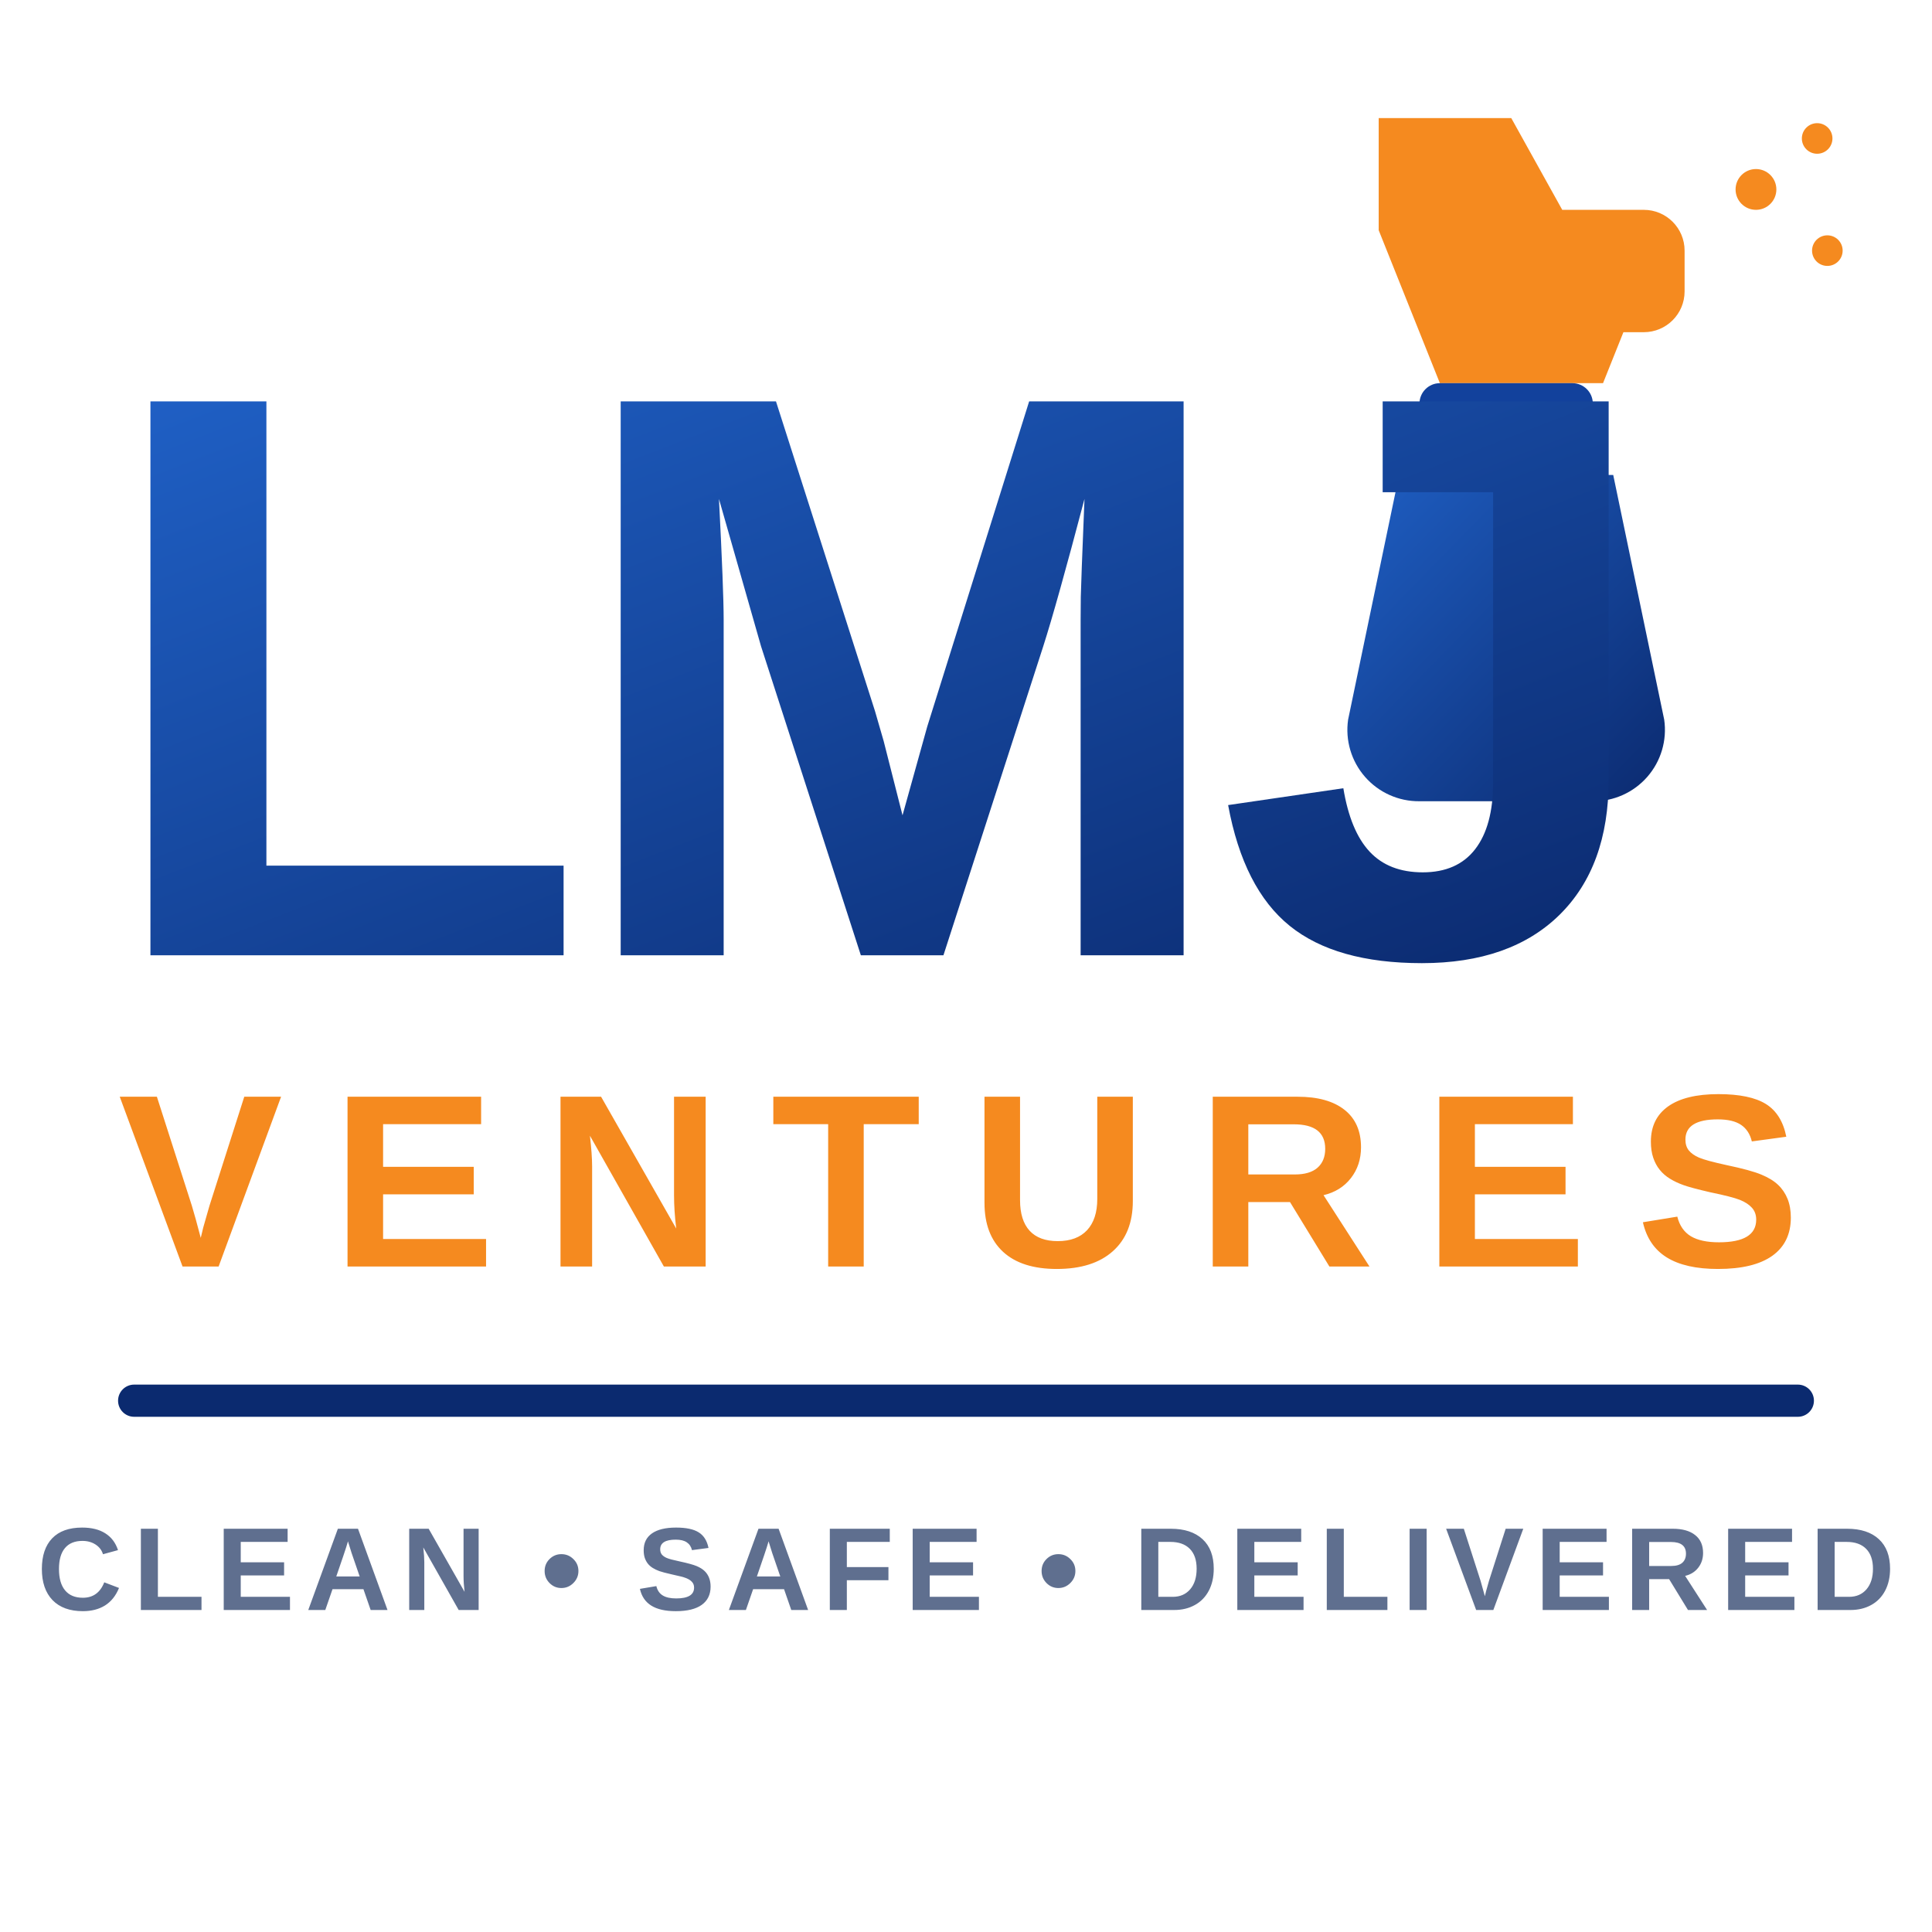
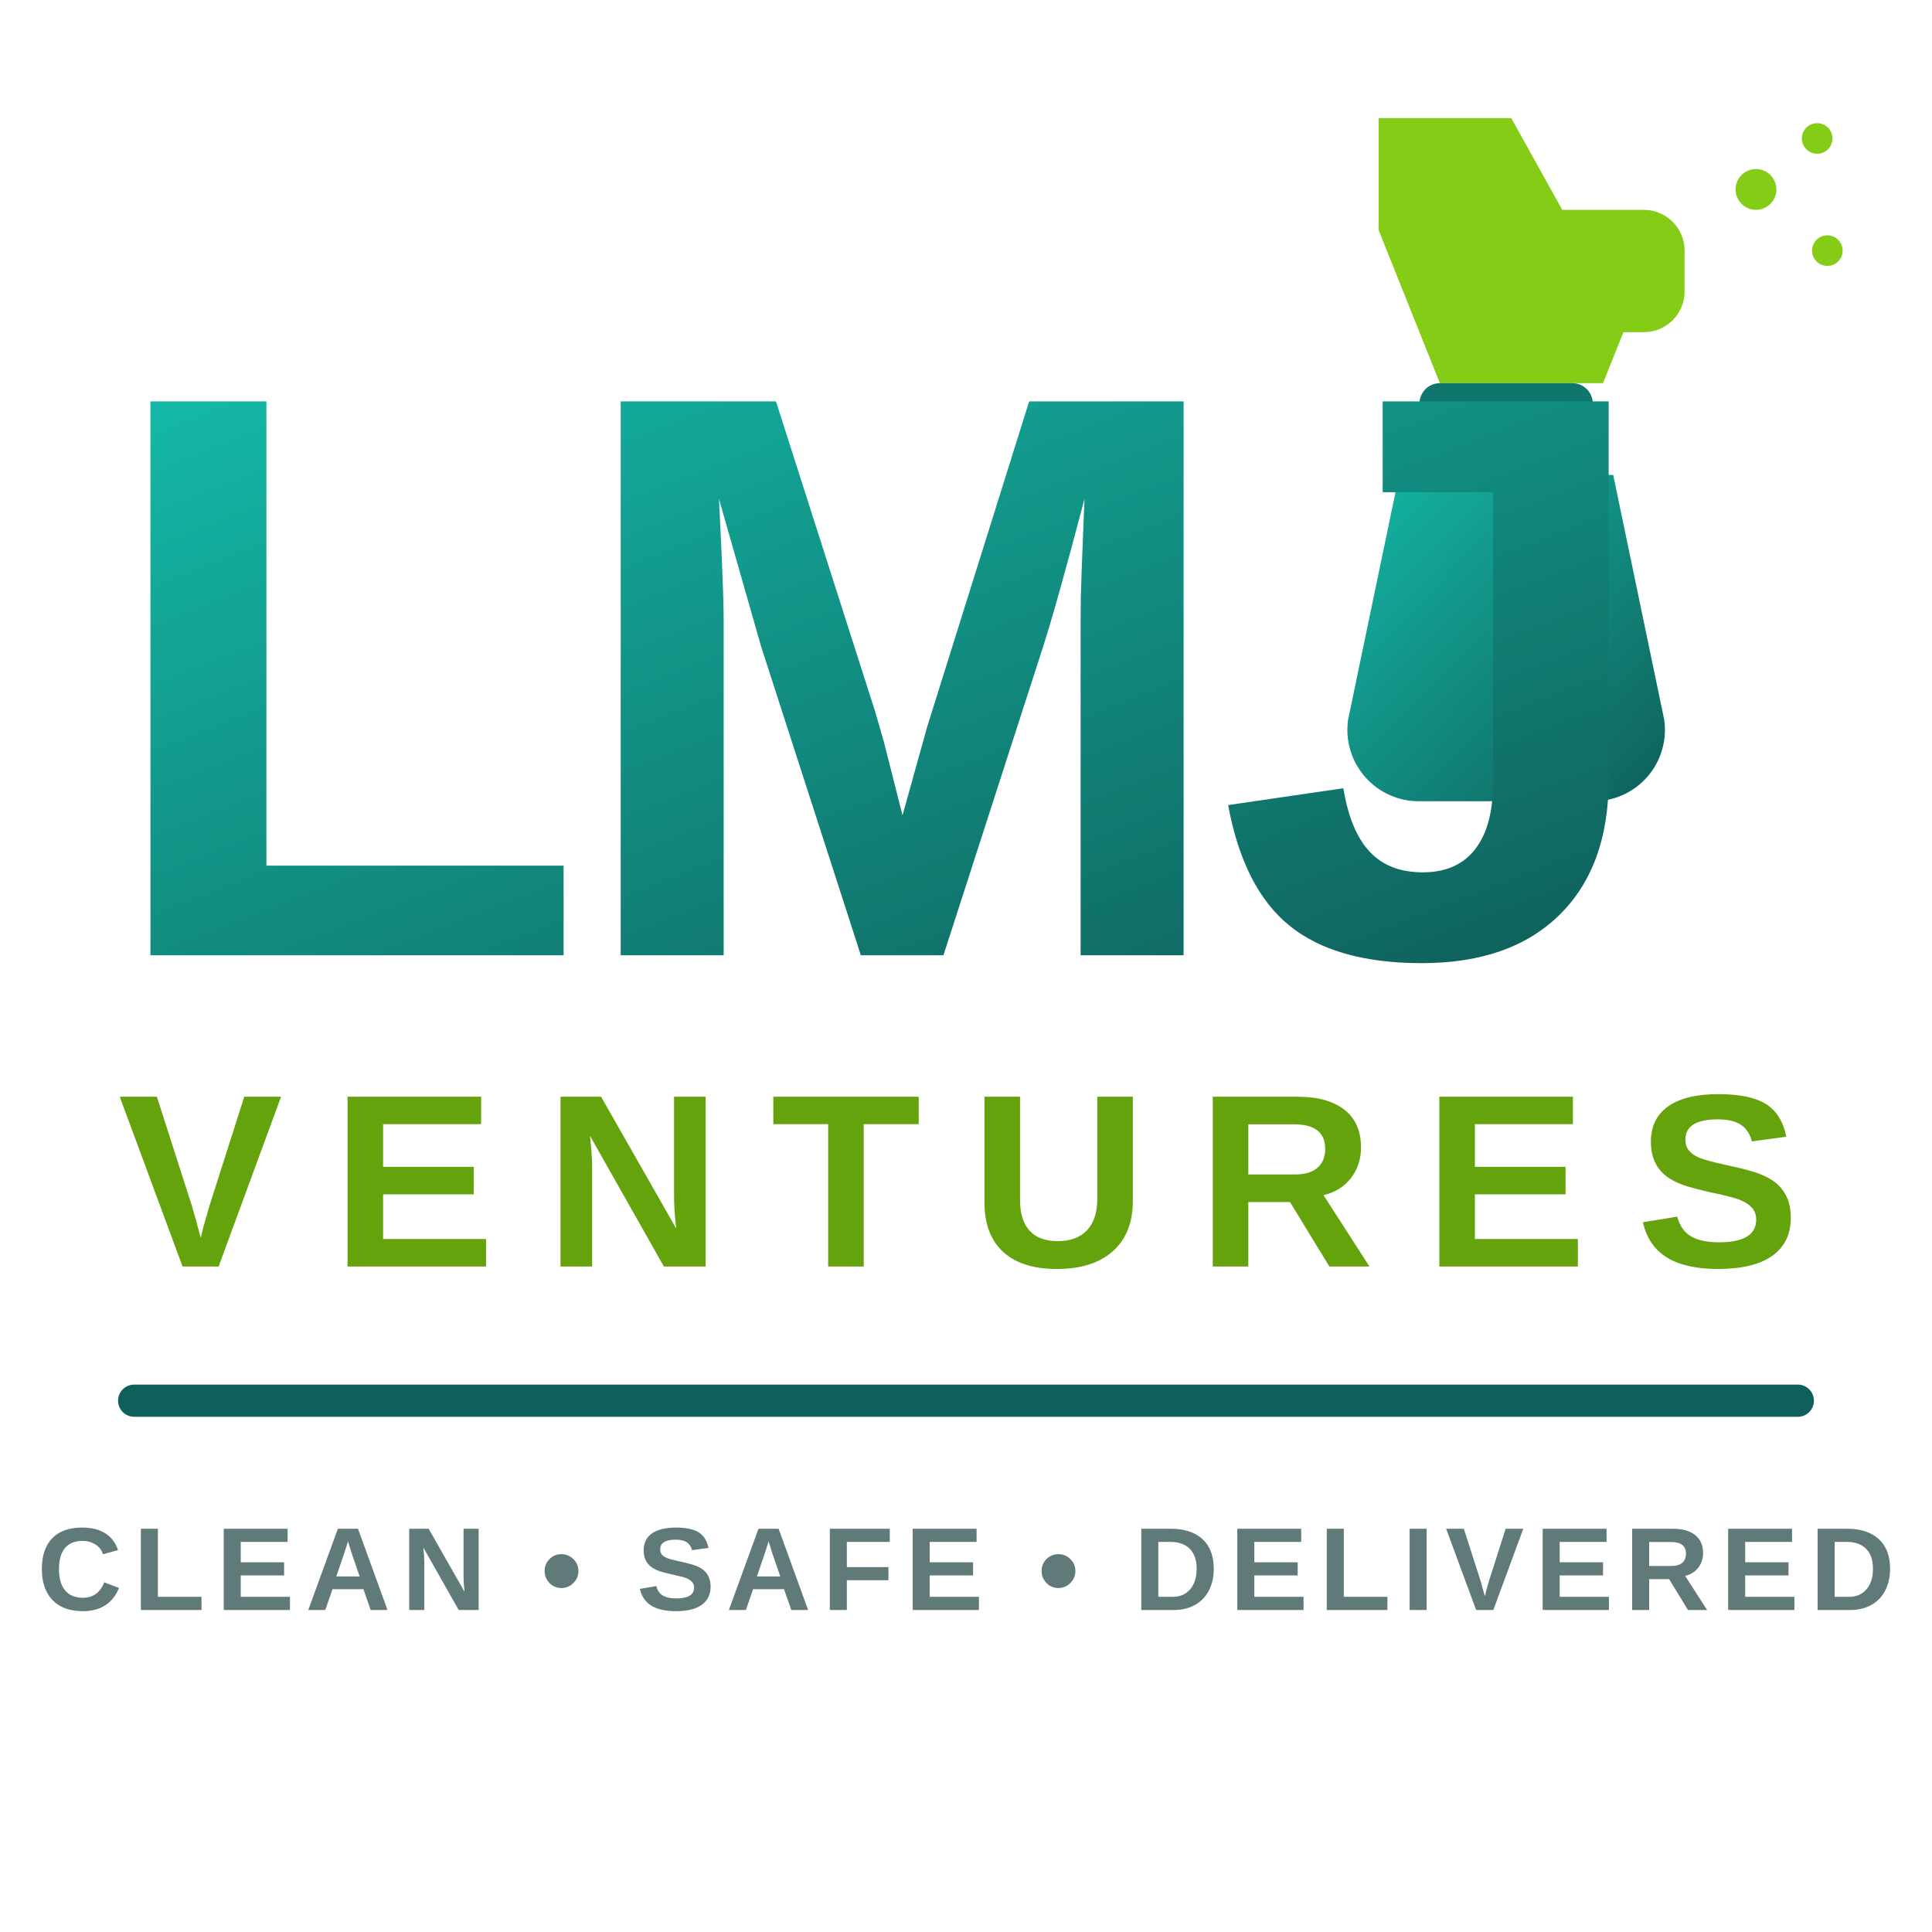
<svg xmlns="http://www.w3.org/2000/svg" viewBox="0 0 360 360" width="360" height="360">
  <defs>
    <linearGradient id="g" x1="0" y1="0" x2="1" y2="1">
-       <stop offset="0" stop-color="#1f5fc4" />
-       <stop offset="1" stop-color="#0b2a6f" />
+       <stop offset="0" stop-color="#14b8a6" />
+       <stop offset="1" stop-color="#0f5f5a" />
    </linearGradient>
  </defs>
  <g transform="translate(236,22) scale(0.95)">
-     <path d="M22 0h26l10 18h16a8 8 0 0 1 8 8v8a8 8 0 0 1-8 8h-4l-4 10H34L22 22z" fill="#f58a1f" />
-     <rect x="30" y="52" width="34" height="18" rx="4" fill="#12419c" />
+     <path d="M22 0h26l10 18h16a8 8 0 0 1 8 8v8a8 8 0 0 1-8 8h-4l-4 10H34L22 22z" fill="#84cc16" />
+     <rect x="30" y="52" width="34" height="18" rx="4" fill="#0f766e" />
    <path d="M26 70h42l10 48a14 14 0 0 1-14 16H30a14 14 0 0 1-14-16z" fill="url(#g)" />
-     <circle cx="96" cy="14" r="4" fill="#f58a1f" />
-     <circle cx="108" cy="4" r="3" fill="#f58a1f" />
-     <circle cx="110" cy="26" r="3" fill="#f58a1f" />
+     <circle cx="96" cy="14" r="4" fill="#84cc16" />
+     <circle cx="108" cy="4" r="3" fill="#84cc16" />
+     <circle cx="110" cy="26" r="3" fill="#84cc16" />
  </g>
  <text x="18" y="178" font-family="Segoe UI, Arial, Helvetica, sans-serif" font-weight="900" font-size="150" fill="url(#g)" letter-spacing="-4">LMJ</text>
-   <text x="22" y="236" font-family="Segoe UI, Arial, Helvetica, sans-serif" font-weight="800" font-size="46" fill="#f58a1f" letter-spacing="9">VENTURES</text>
-   <rect x="22" y="258" width="316" height="6" rx="3" fill="#0b2a6f" />
-   <text x="180" y="300" text-anchor="middle" font-family="Segoe UI, Arial, Helvetica, sans-serif" font-weight="700" font-size="22" fill="#5f6f8f" letter-spacing="2">CLEAN • SAFE • DELIVERED</text>
+   <text x="22" y="236" font-family="Segoe UI, Arial, Helvetica, sans-serif" font-weight="800" font-size="46" fill="#65a30d" letter-spacing="9">VENTURES</text>
+   <rect x="22" y="258" width="316" height="6" rx="3" fill="#0f5f5a" />
+   <text x="180" y="300" text-anchor="middle" font-family="Segoe UI, Arial, Helvetica, sans-serif" font-weight="700" font-size="22" fill="#5f7a78" letter-spacing="2">CLEAN • SAFE • DELIVERED</text>
</svg>
